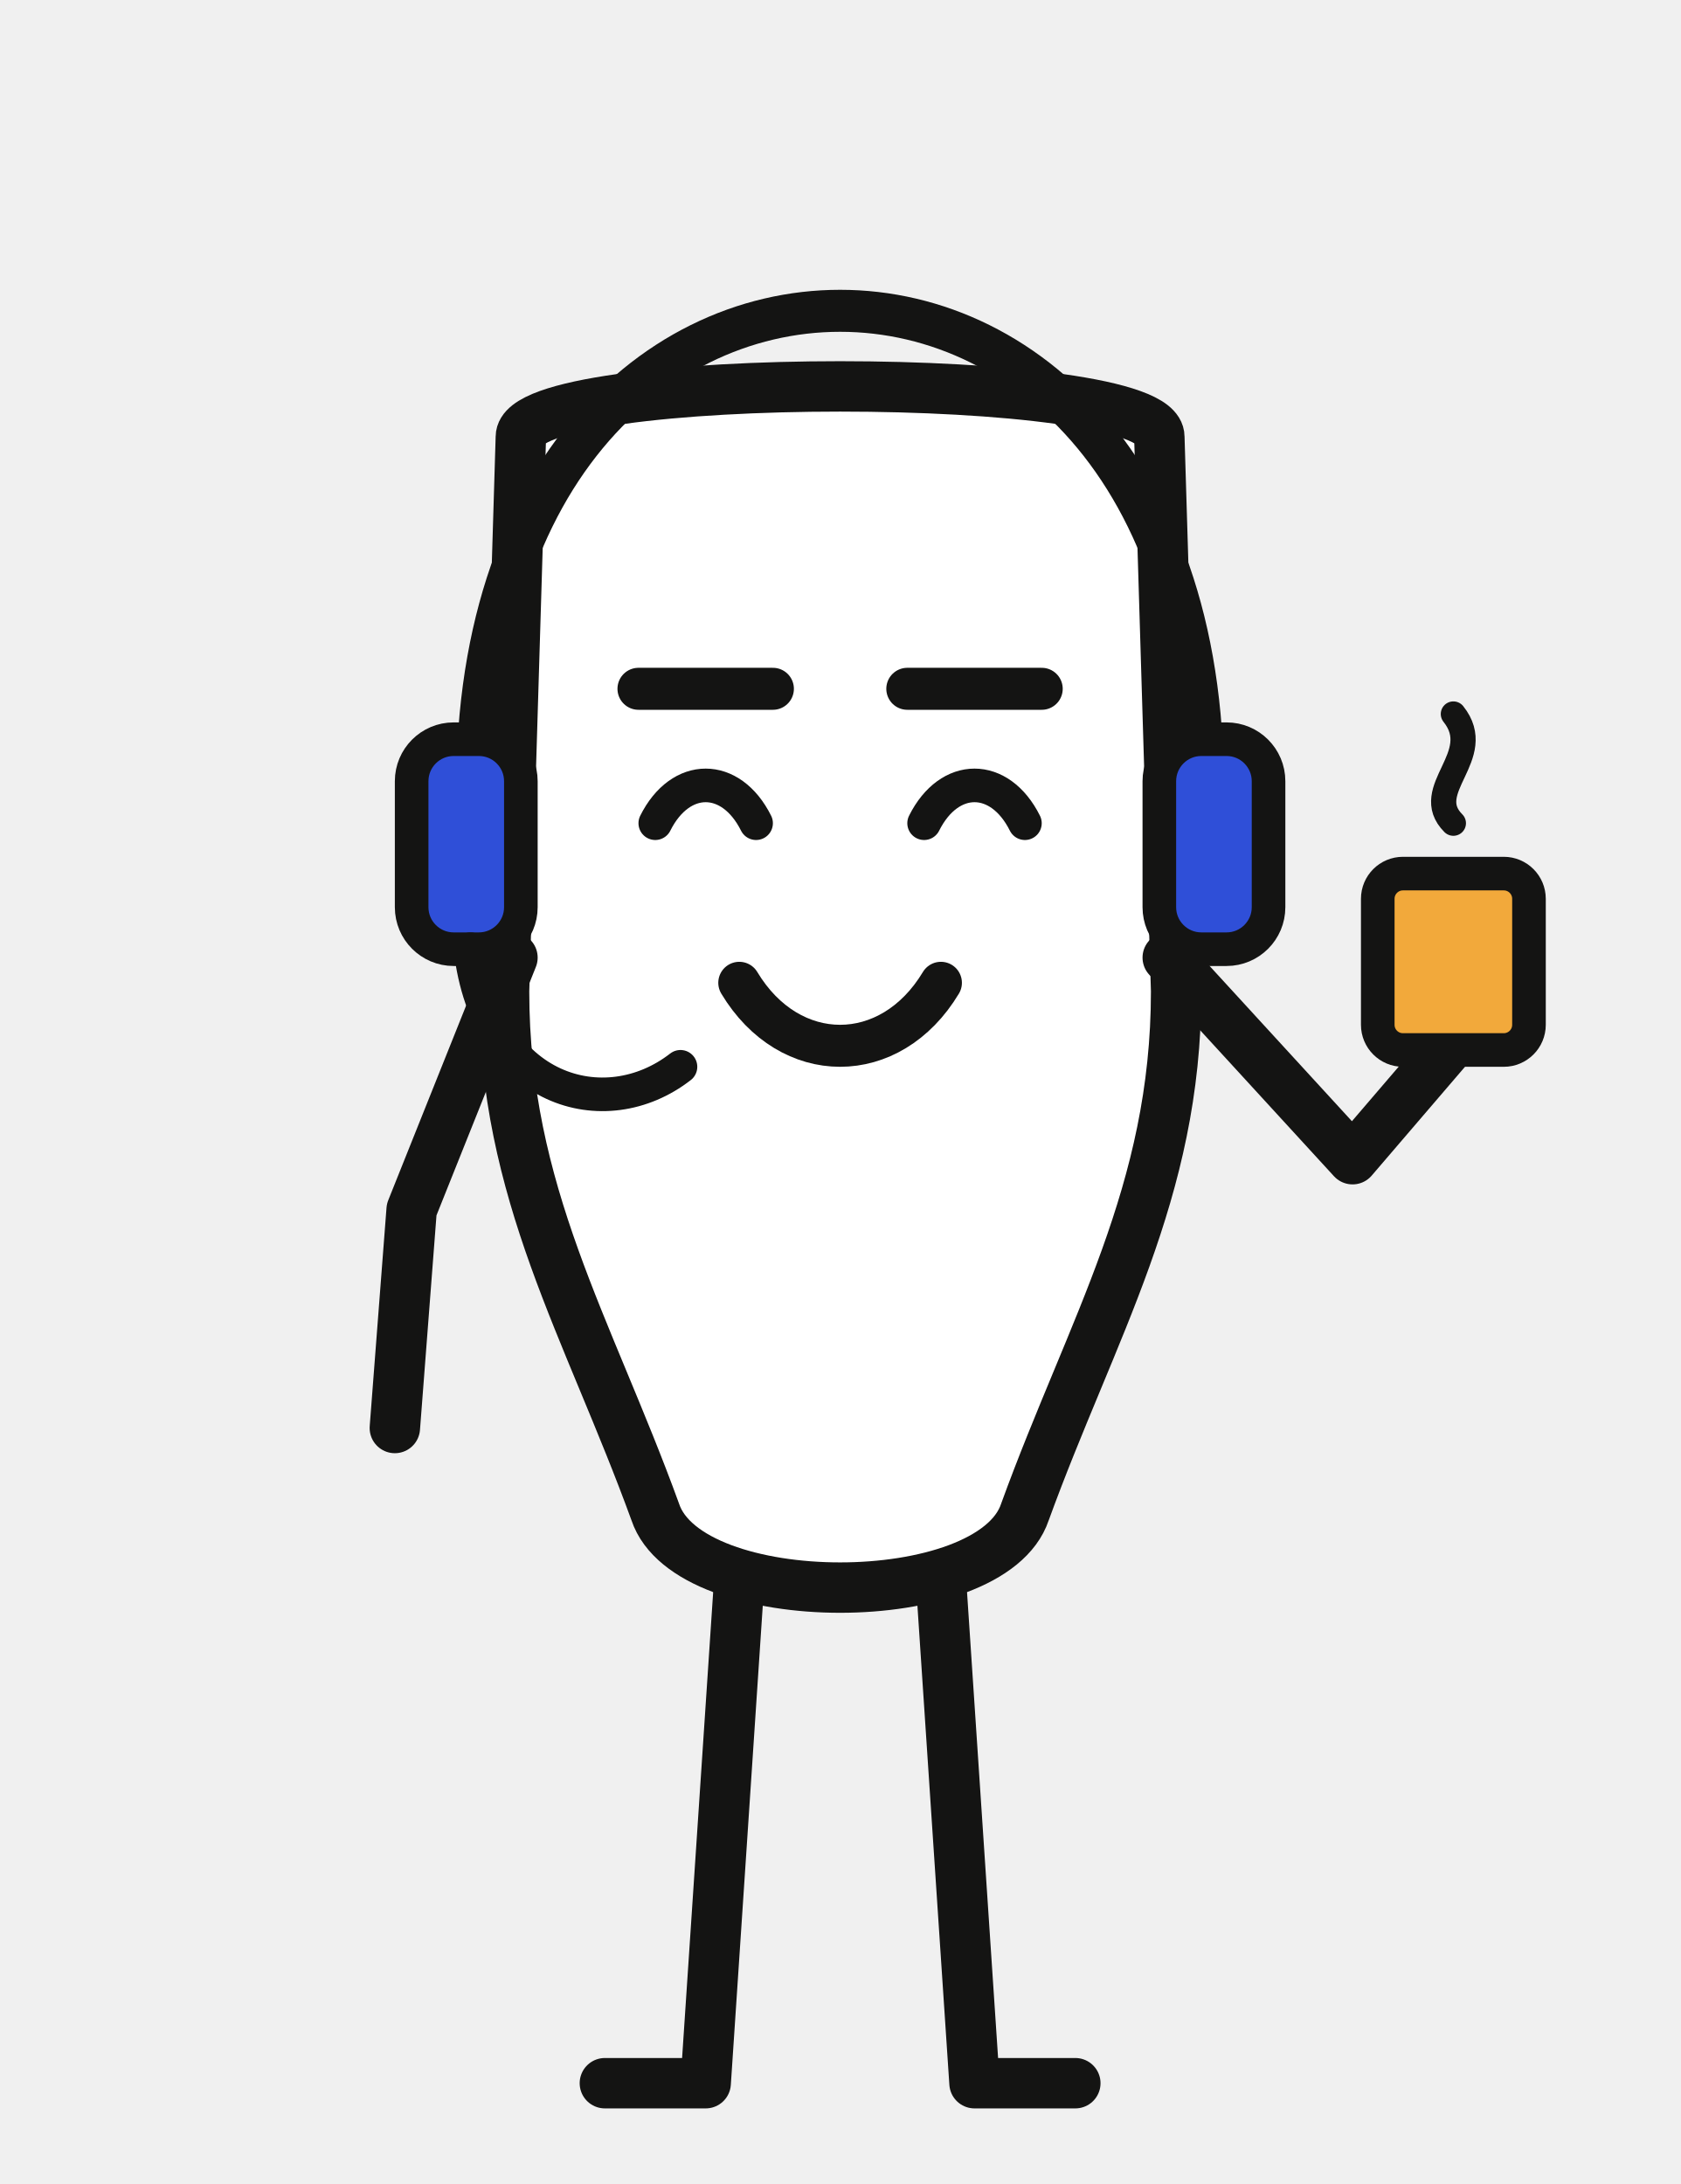
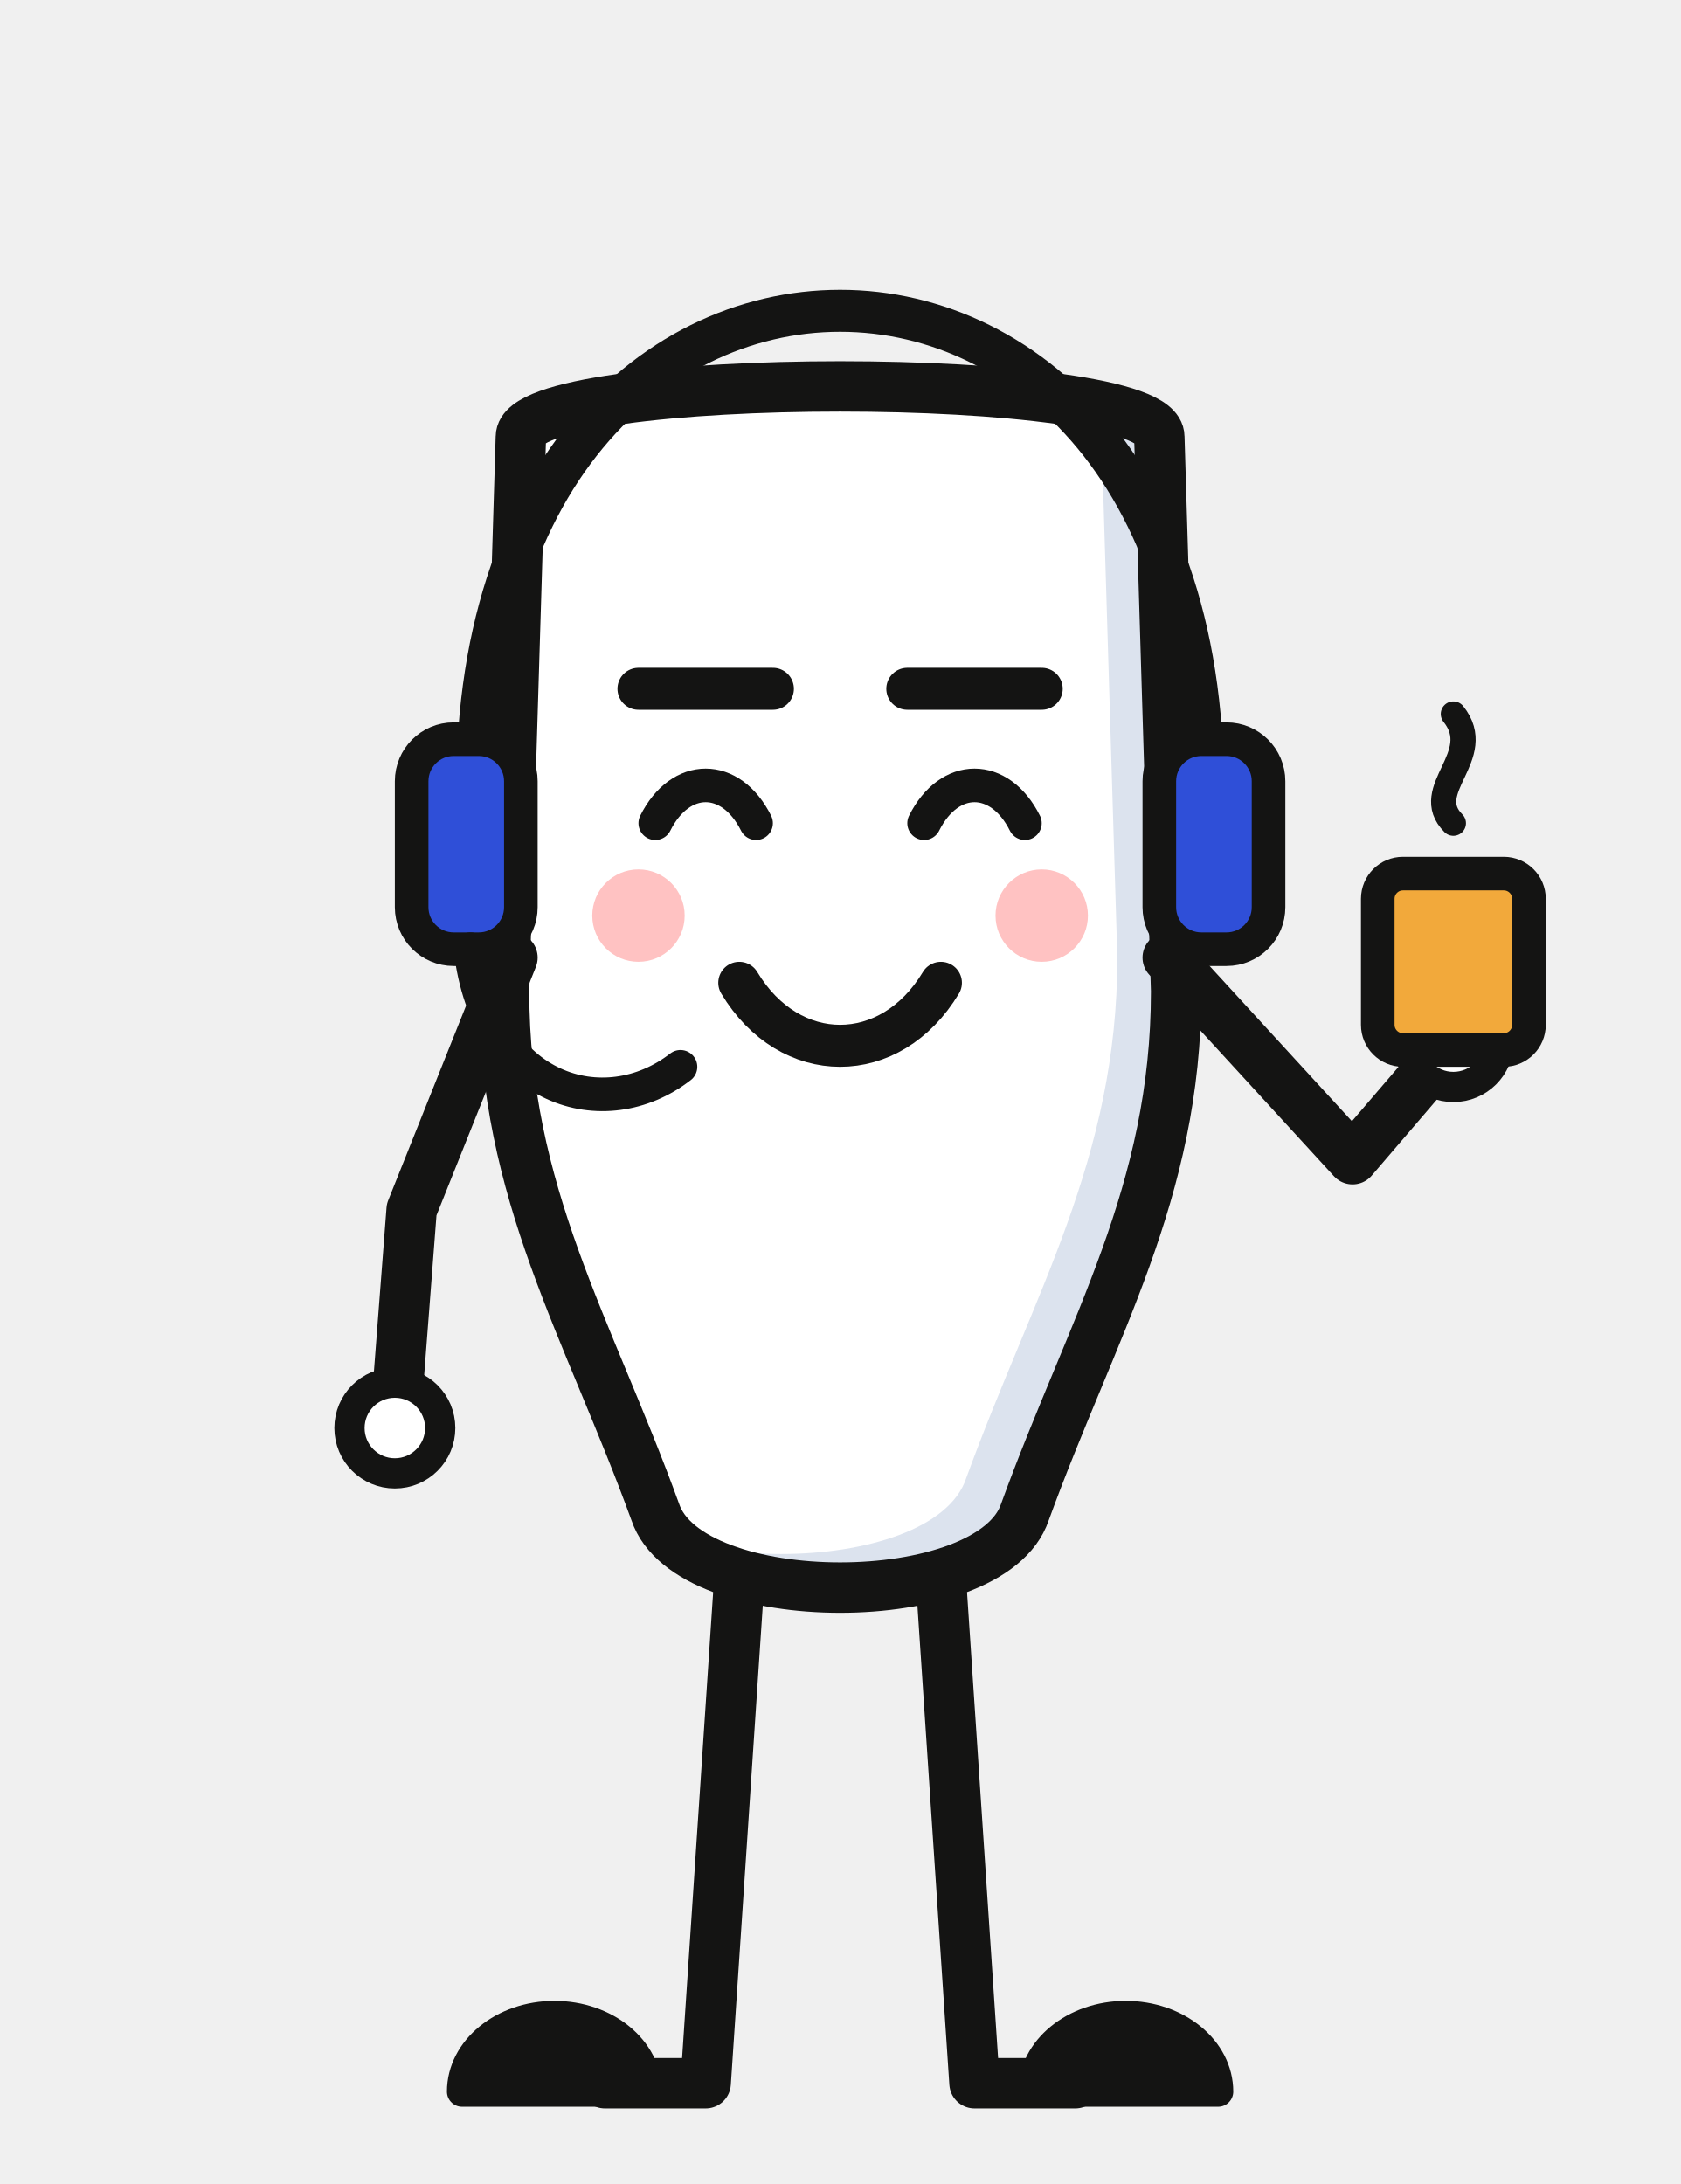
<svg xmlns="http://www.w3.org/2000/svg" viewBox="0 0 200 260" role="img" aria-label="L'incisive">
  <g fill="none" stroke="#141413" stroke-width="6" stroke-linecap="round" stroke-linejoin="round">
-     <path d="M88 188 L84 248 L72 248" />
-     <path d="M112 188 L116 248 L128 248" />
-     <path d="M62 52 C62 44 138 44 138 52 L140 118 C140 142 130 158 122 180 C118 192 82 192 78 180 C70 158 60 142 60 118 Z" fill="#FFFFFF" />
+     <defs>
+       <marker id="dc-main-30" markerUnits="userSpaceOnUse" markerWidth="60" markerHeight="40" refX="30" refY="20" viewBox="0 0 60 40" overflow="visible">
+         <circle cx="30" cy="20" r="5.4" fill="#FFFFFF" stroke="#141413" stroke-width="3.6" />
+       </marker>
+       <marker id="dc-pied-30G" markerUnits="userSpaceOnUse" markerWidth="60" markerHeight="40" refX="30" refY="20" viewBox="0 0 60 40" overflow="visible">
+         <path d="M13 21 A11 9 0 0 1 35 21 Z" fill="#141413" stroke="#141413" stroke-width="3.6" stroke-linejoin="round" />
+       </marker>
+       <marker id="dc-pied-30D" markerUnits="userSpaceOnUse" markerWidth="60" markerHeight="40" refX="30" refY="20" viewBox="0 0 60 40" overflow="visible">
+         <path d="M25 21 A11 9 0 0 1 47 21 Z" fill="#141413" stroke="#141413" stroke-width="3.6" stroke-linejoin="round" />
+       </marker>
+     </defs>
+     <path d="M88 188 L84 248 L72 248" marker-end="url(#dc-pied-30G)" />
+     <path d="M112 188 L116 248 L128 248" marker-end="url(#dc-pied-30D)" />
+     <defs>
+       <clipPath id="dc-corps-30">
+         <path d="M62 52 C62 44 138 44 138 52 L140 118 C140 142 130 158 122 180 C118 192 82 192 78 180 C70 158 60 142 60 118 Z" transform="translate(7 4)" />
+       </clipPath>
+     </defs>
+     <path d="M62 52 C62 44 138 44 138 52 L140 118 C140 142 130 158 122 180 C118 192 82 192 78 180 C70 158 60 142 60 118 Z" fill="#DCE3EE" stroke="none" />
+     <path d="M62 52 C62 44 138 44 138 52 L140 118 C140 142 130 158 122 180 C118 192 82 192 78 180 C70 158 60 142 60 118 Z" fill="#FFFFFF" stroke="none" transform="translate(-7 -4)" clip-path="url(#dc-corps-30)" />
+     <path d="M62 52 C62 44 138 44 138 52 L140 118 C140 142 130 158 122 180 C118 192 82 192 78 180 C70 158 60 142 60 118 Z" />
    <path d="M57 100 C52 16 148 16 143 100" stroke-width="5" />
    <rect x="49" y="88" width="13" height="25" rx="5" fill="#2F4FD8" stroke-width="4" />
    <rect x="138" y="88" width="13" height="25" rx="5" fill="#2F4FD8" stroke-width="4" />
    <path d="M56 113 C58 130 72 134 81 127" stroke-width="4" />
-     <path d="M61 114 L49 144 L47 170" />
-     <path d="M139 114 L161 138 L173 124" />
+     <path d="M61 114 L49 144 L47 170" marker-end="url(#dc-main-30)" />
+     <path d="M139 114 L161 138 L173 124" marker-end="url(#dc-main-30)" />
+     <circle cx="76" cy="109" r="5.5" fill="#FF9A9A" stroke="none" opacity="0.6" />
+     <circle cx="124" cy="109" r="5.5" fill="#FF9A9A" stroke="none" opacity="0.6" />
    <g stroke-width="5">
      <path transform="translate(84 82) scale(1)" d="M-8 0 L8 0" />
      <path transform="translate(116 82) scale(1)" d="M-8 0 L8 0" />
      <g transform="translate(84 96) scale(1)">
        <path d="M-6 2 C-3 -4 3 -4 6 2" stroke-width="4" />
      </g>
      <g transform="translate(116 96) scale(1)">
        <path d="M-6 2 C-3 -4 3 -4 6 2" stroke-width="4" />
      </g>
      <path transform="translate(100 120) scale(1)" d="M-12 -3 C-6 7 6 7 12 -3" />
    </g>
    <rect x="164" y="104" width="18" height="21" rx="3" fill="#F2A93B" stroke-width="4" />
    <path d="M173 98 C169 94 177 90 173 85" stroke-width="3" />
  </g>
</svg>
